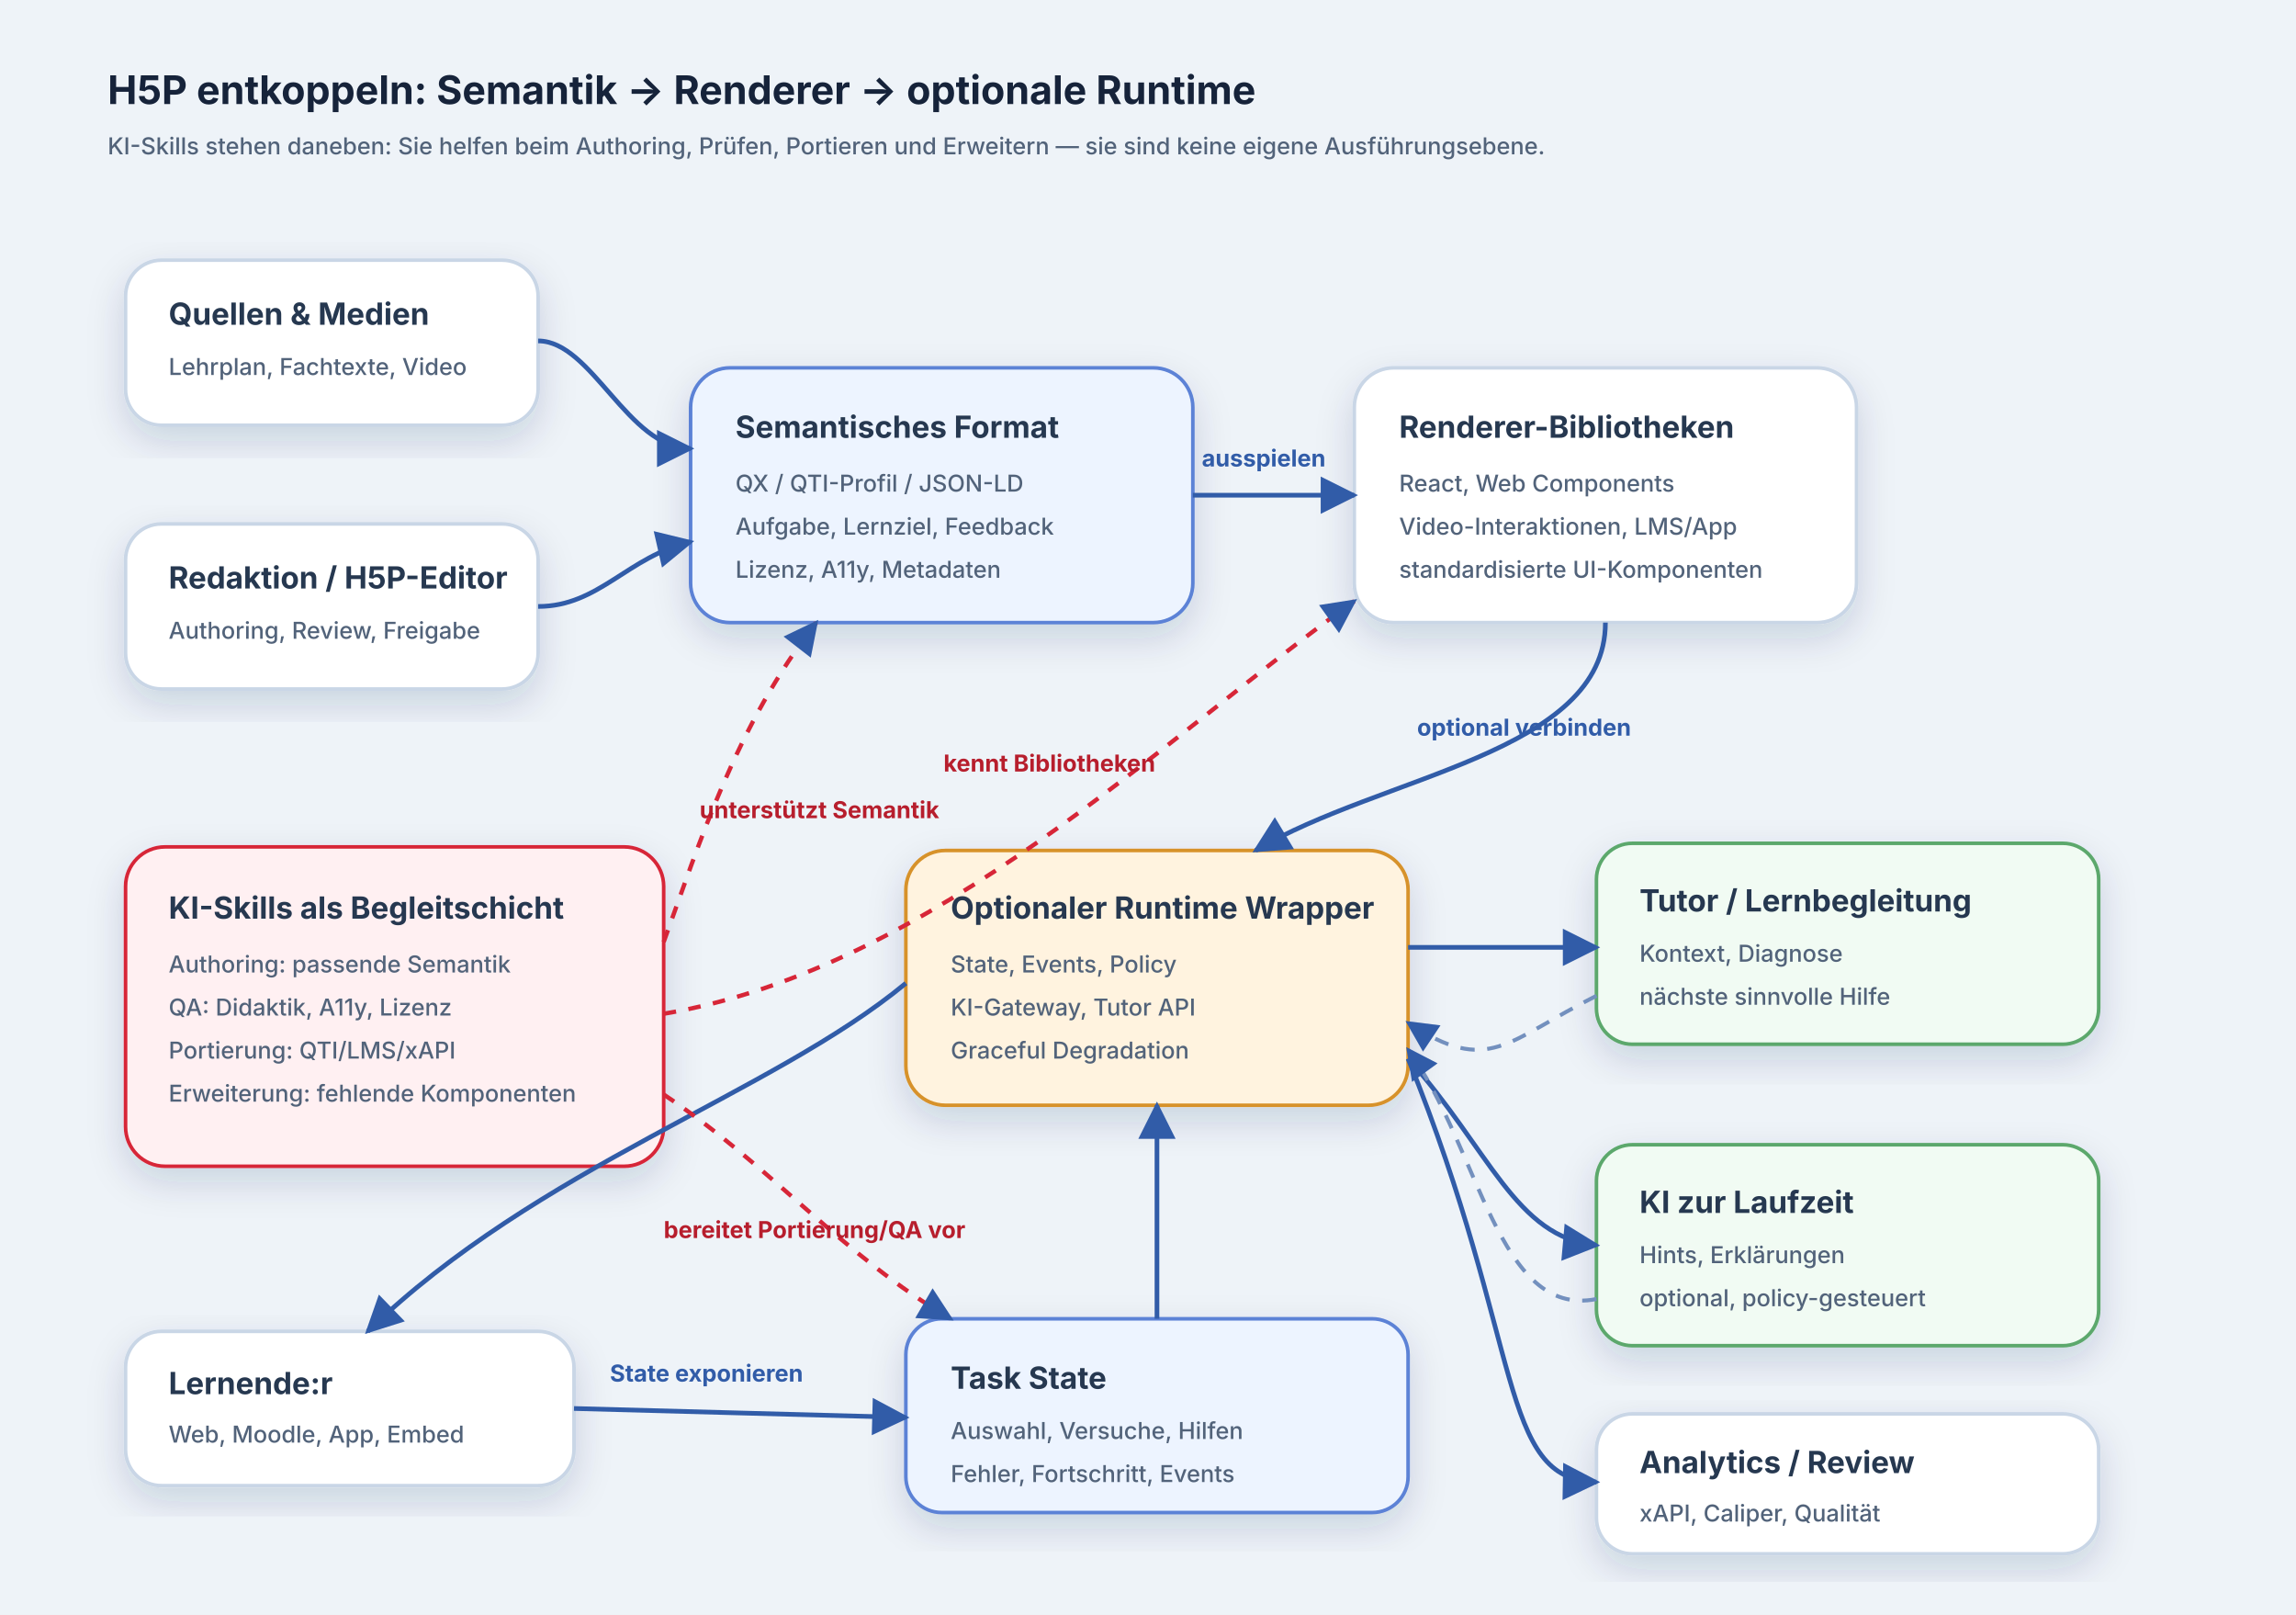
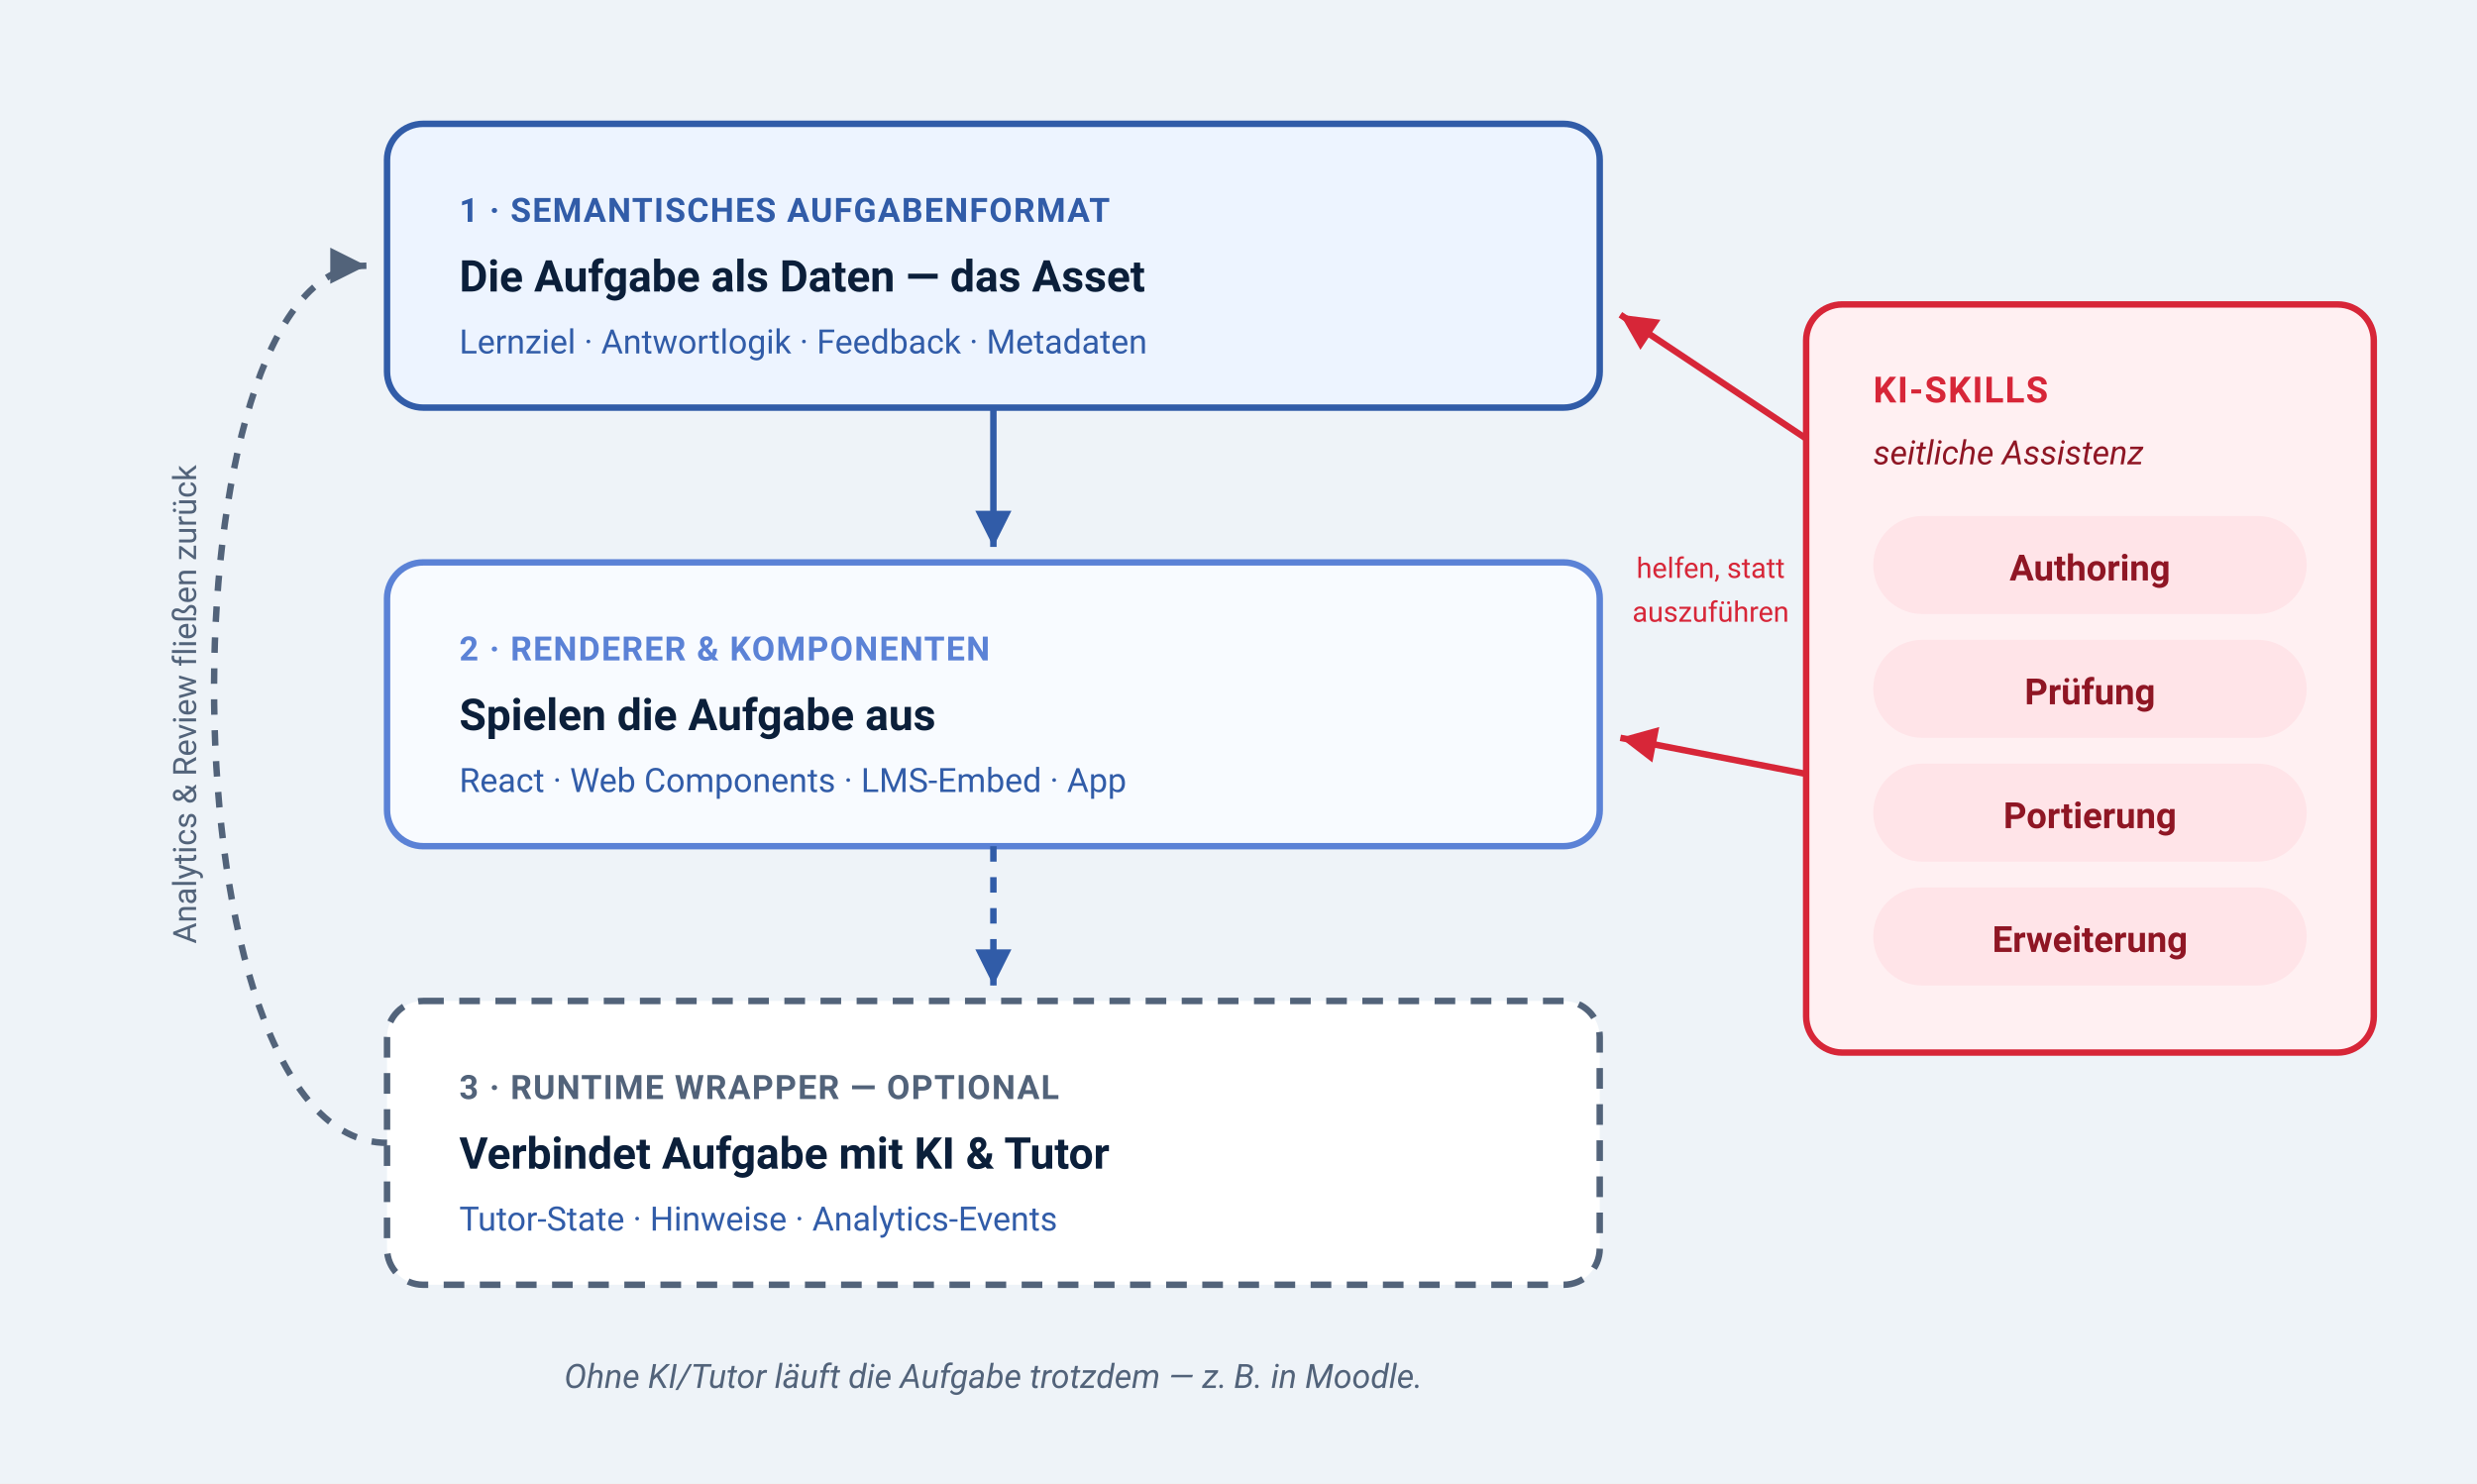
- <svg xmlns="http://www.w3.org/2000/svg" width="1280" height="900" viewBox="0 0 1280 900" role="img" aria-labelledby="title desc">
+ <svg xmlns="http://www.w3.org/2000/svg" width="960" height="575" viewBox="0 0 960 575" font-family="ui-sans-serif, system-ui, -apple-system, 'Segoe UI', Roboto, sans-serif" role="img" aria-label="Schema: Semantisches Aufgabenformat, Renderer, optionaler Runtime Wrapper, seitliche KI-Skills und Analytics-Rückfluss">
  <defs>
-     <marker id="arrow" viewBox="0 0 10 10" refX="9" refY="5" markerWidth="8" markerHeight="8" orient="auto-start-reverse">
-       <path d="M0 0 L10 5 L0 10 z" fill="#315ca8" />
+     <marker id="arrow" viewBox="0 0 10 10" refX="8" refY="5" markerWidth="7" markerHeight="7" orient="auto-start-reverse">
+       <path d="M 0 1 L 8 5 L 0 9 Z" fill="#315CA8" />
    </marker>
-     <filter id="shadow" x="-20%" y="-20%" width="140%" height="140%">
-       <feDropShadow dx="0" dy="8" stdDeviation="10" flood-color="#1f3558" flood-opacity="0.16" />
-     </filter>
-     <style>
-       .bg{fill:#eef3f8}.box{fill:#fff;stroke:#c9d6e6;stroke-width:2;filter:url(#shadow)}.primary{fill:#edf4ff;stroke:#5b82d6}.runtime{fill:#fff3df;stroke:#d7922c}.skills{fill:#fff0f2;stroke:#d72638}.external{fill:#f1fbf3;stroke:#5ba86c}.title{font:700 22px -apple-system,BlinkMacSystemFont,'Segoe UI',sans-serif;fill:#16233a}.text{font:700 17px -apple-system,BlinkMacSystemFont,'Segoe UI',sans-serif;fill:#263850}.small{font:500 13px -apple-system,BlinkMacSystemFont,'Segoe UI',sans-serif;fill:#52637a}.arrow{stroke:#315ca8;stroke-width:2.6;fill:none;marker-end:url(#arrow)}.assist{stroke:#d72638;stroke-width:2.4;fill:none;stroke-dasharray:7 7;marker-end:url(#arrow)}.loop{stroke:#7390be;stroke-width:2.2;fill:none;stroke-dasharray:8 7;marker-end:url(#arrow)}.label{font:700 13px -apple-system,BlinkMacSystemFont,'Segoe UI',sans-serif;fill:#315ca8}.assistLabel{font:700 13px -apple-system,BlinkMacSystemFont,'Segoe UI',sans-serif;fill:#b71e2d}
-     </style>
+     <marker id="arrowAmber" viewBox="0 0 10 10" refX="8" refY="5" markerWidth="7" markerHeight="7" orient="auto-start-reverse">
+       <path d="M 0 1 L 8 5 L 0 9 Z" fill="#D72638" />
+     </marker>
+     <marker id="arrowLoop" viewBox="0 0 10 10" refX="8" refY="5" markerWidth="7" markerHeight="7" orient="auto-start-reverse">
+       <path d="M 0 1 L 8 5 L 0 9 Z" fill="#52637A" />
+     </marker>
  </defs>
-   <rect class="bg" width="1280" height="900" />
-   <text x="60" y="58" class="title">H5P entkoppeln: Semantik → Renderer → optionale Runtime</text>
-   <text x="60" y="86" class="small">KI-Skills stehen daneben: Sie helfen beim Authoring, Prüfen, Portieren und Erweitern — sie sind keine eigene Ausführungsebene.</text>
-   <rect class="box" x="70" y="145" width="230" height="92" rx="20" />
-   <text x="94" y="181" class="text">Quellen &amp; Medien</text>
-   <text x="94" y="209" class="small">Lehrplan, Fachtexte, Video</text>
-   <rect class="box" x="70" y="292" width="230" height="92" rx="20" />
-   <text x="94" y="328" class="text">Redaktion / H5P-Editor</text>
-   <text x="94" y="356" class="small">Authoring, Review, Freigabe</text>
-   <rect class="box primary" x="385" y="205" width="280" height="142" rx="22" />
-   <text x="410" y="244" class="text">Semantisches Format</text>
-   <text x="410" y="274" class="small">QX / QTI-Profil / JSON-LD</text>
-   <text x="410" y="298" class="small">Aufgabe, Lernziel, Feedback</text>
-   <text x="410" y="322" class="small">Lizenz, A11y, Metadaten</text>
-   <rect class="box" x="755" y="205" width="280" height="142" rx="22" />
-   <text x="780" y="244" class="text">Renderer-Bibliotheken</text>
-   <text x="780" y="274" class="small">React, Web Components</text>
-   <text x="780" y="298" class="small">Video-Interaktionen, LMS/App</text>
-   <text x="780" y="322" class="small">standardisierte UI-Komponenten</text>
-   <rect class="box runtime" x="505" y="474" width="280" height="142" rx="22" />
-   <text x="530" y="512" class="text">Optionaler Runtime Wrapper</text>
-   <text x="530" y="542" class="small">State, Events, Policy</text>
-   <text x="530" y="566" class="small">KI-Gateway, Tutor API</text>
-   <text x="530" y="590" class="small">Graceful Degradation</text>
-   <rect class="box skills" x="70" y="472" width="300" height="178" rx="22" />
-   <text x="94" y="512" class="text">KI-Skills als Begleitschicht</text>
-   <text x="94" y="542" class="small">Authoring: passende Semantik</text>
-   <text x="94" y="566" class="small">QA: Didaktik, A11y, Lizenz</text>
-   <text x="94" y="590" class="small">Portierung: QTI/LMS/xAPI</text>
-   <text x="94" y="614" class="small">Erweiterung: fehlende Komponenten</text>
-   <rect class="box" x="70" y="742" width="250" height="86" rx="20" />
-   <text x="94" y="777" class="text">Lernende:r</text>
-   <text x="94" y="804" class="small">Web, Moodle, App, Embed</text>
-   <rect class="box primary" x="505" y="735" width="280" height="108" rx="20" />
-   <text x="530" y="774" class="text">Task State</text>
-   <text x="530" y="802" class="small">Auswahl, Versuche, Hilfen</text>
-   <text x="530" y="826" class="small">Fehler, Fortschritt, Events</text>
-   <rect class="box external" x="890" y="470" width="280" height="112" rx="20" />
-   <text x="914" y="508" class="text">Tutor / Lernbegleitung</text>
-   <text x="914" y="536" class="small">Kontext, Diagnose</text>
-   <text x="914" y="560" class="small">nächste sinnvolle Hilfe</text>
-   <rect class="box external" x="890" y="638" width="280" height="112" rx="20" />
-   <text x="914" y="676" class="text">KI zur Laufzeit</text>
-   <text x="914" y="704" class="small">Hints, Erklärungen</text>
-   <text x="914" y="728" class="small">optional, policy-gesteuert</text>
-   <rect class="box" x="890" y="788" width="280" height="78" rx="20" />
-   <text x="914" y="821" class="text">Analytics / Review</text>
-   <text x="914" y="848" class="small">xAPI, Caliper, Qualität</text>
-   <path class="arrow" d="M300 190 C330 190 350 250 385 250" />
-   <path class="arrow" d="M300 338 C334 338 350 310 385 302" />
-   <path class="arrow" d="M665 276 L755 276" />
-   <path class="arrow" d="M895 347 C895 420 770 432 700 474" />
-   <path class="arrow" d="M505 548 C430 610 300 650 205 742" />
-   <path class="arrow" d="M320 785 L505 790" />
-   <path class="arrow" d="M645 735 L645 616" />
-   <path class="arrow" d="M785 528 L890 528" />
-   <path class="loop" d="M890 555 C840 580 830 600 785 570" />
-   <path class="arrow" d="M785 590 C830 640 845 690 890 694" />
-   <path class="loop" d="M890 724 C835 735 825 640 785 585" />
-   <path class="arrow" d="M785 590 C850 750 835 825 890 826" />
-   <path class="assist" d="M370 525 C390 470 410 405 455 347" />
-   <path class="assist" d="M370 565 C520 540 650 410 755 335" />
-   <path class="assist" d="M370 610 C430 650 470 700 530 735" />
-   <text x="390" y="456" class="assistLabel">unterstützt Semantik</text>
-   <text x="526" y="430" class="assistLabel">kennt Bibliotheken</text>
-   <text x="370" y="690" class="assistLabel">bereitet Portierung/QA vor</text>
-   <text x="670" y="260" class="label">ausspielen</text>
-   <text x="790" y="410" class="label">optional verbinden</text>
-   <text x="340" y="770" class="label">State exponieren</text>
+   <rect width="960" height="575" fill="#EEF3F8" />
+   <g>
+     <rect x="150" y="48" width="470" height="110" rx="14" fill="#EDF4FF" stroke="#315CA8" stroke-width="2.5" />
+     <text x="178" y="86" font-size="13" font-weight="700" fill="#315CA8" letter-spacing="0.5">1 · SEMANTISCHES AUFGABENFORMAT</text>
+     <text x="178" y="113" font-size="17" font-weight="700" fill="#0B1F3A">Die Aufgabe als Daten — das Asset</text>
+     <text x="178" y="137" font-size="13" fill="#315CA8">Lernziel · Antwortlogik · Feedback · Metadaten</text>
+   </g>
+   <line x1="385" y1="158" x2="385" y2="212" stroke="#315CA8" stroke-width="2.5" marker-end="url(#arrow)" />
+   <g>
+     <rect x="150" y="218" width="470" height="110" rx="14" fill="#F8FBFF" stroke="#5B82D6" stroke-width="2.5" />
+     <text x="178" y="256" font-size="13" font-weight="700" fill="#5B82D6" letter-spacing="0.5">2 · RENDERER &amp; KOMPONENTEN</text>
+     <text x="178" y="283" font-size="17" font-weight="700" fill="#0B1F3A">Spielen die Aufgabe aus</text>
+     <text x="178" y="307" font-size="13" fill="#315CA8">React · Web Components · LMS-Embed · App</text>
+   </g>
+   <line x1="385" y1="328" x2="385" y2="382" stroke="#315CA8" stroke-width="2.5" stroke-dasharray="6 6" marker-end="url(#arrow)" />
+   <g>
+     <rect x="150" y="388" width="470" height="110" rx="14" fill="#FFFFFF" stroke="#52637A" stroke-width="2.5" stroke-dasharray="8 6" />
+     <text x="178" y="426" font-size="13" font-weight="700" fill="#52637A" letter-spacing="0.5">3 · RUNTIME WRAPPER — OPTIONAL</text>
+     <text x="178" y="453" font-size="17" font-weight="700" fill="#0B1F3A">Verbindet Aufgabe mit KI &amp; Tutor</text>
+     <text x="178" y="477" font-size="13" fill="#315CA8">Tutor-State · Hinweise · Analytics-Events</text>
+   </g>
+   <text x="385" y="538" font-size="13" fill="#52637A" text-anchor="middle" font-style="italic">Ohne KI/Tutor läuft die Aufgabe trotzdem — z. B. in Moodle.</text>
+   <g>
+     <rect x="700" y="118" width="220" height="290" rx="14" fill="#FFF0F2" stroke="#D72638" stroke-width="2.5" />
+     <text x="726" y="156" font-size="14" font-weight="700" fill="#D72638" letter-spacing="0.5">KI-SKILLS</text>
+     <text x="726" y="180" font-size="13" fill="#8F1624" font-style="italic">seitliche Assistenz</text>
+     <g font-size="14" font-weight="600" fill="#8F1624">
+       <rect x="726" y="200" width="168" height="38" rx="19" fill="#FFE4E8" />
+       <text x="810" y="225" text-anchor="middle">Authoring</text>
+       <rect x="726" y="248" width="168" height="38" rx="19" fill="#FFE4E8" />
+       <text x="810" y="273" text-anchor="middle">Prüfung</text>
+       <rect x="726" y="296" width="168" height="38" rx="19" fill="#FFE4E8" />
+       <text x="810" y="321" text-anchor="middle">Portierung</text>
+       <rect x="726" y="344" width="168" height="38" rx="19" fill="#FFE4E8" />
+       <text x="810" y="369" text-anchor="middle">Erweiterung</text>
+     </g>
+   </g>
+   <line x1="700" y1="170" x2="628" y2="122" stroke="#D72638" stroke-width="2.5" marker-end="url(#arrowAmber)" />
+   <line x1="700" y1="300" x2="628" y2="286" stroke="#D72638" stroke-width="2.5" marker-end="url(#arrowAmber)" />
+   <text x="663" y="224" font-size="11" fill="#D72638" text-anchor="middle">helfen, statt</text>
+   <text x="663" y="241" font-size="11" fill="#D72638" text-anchor="middle">auszuführen</text>
+   <path d="M 150 443 C 62 443, 62 103, 142 103" fill="none" stroke="#52637A" stroke-width="2.5" stroke-dasharray="6 6" marker-end="url(#arrowLoop)" />
+   <g transform="rotate(-90 76 273)">
+     <text x="76" y="273" font-size="12.5" fill="#52637A" text-anchor="middle">Analytics &amp; Review fließen zurück</text>
+   </g>
</svg>
